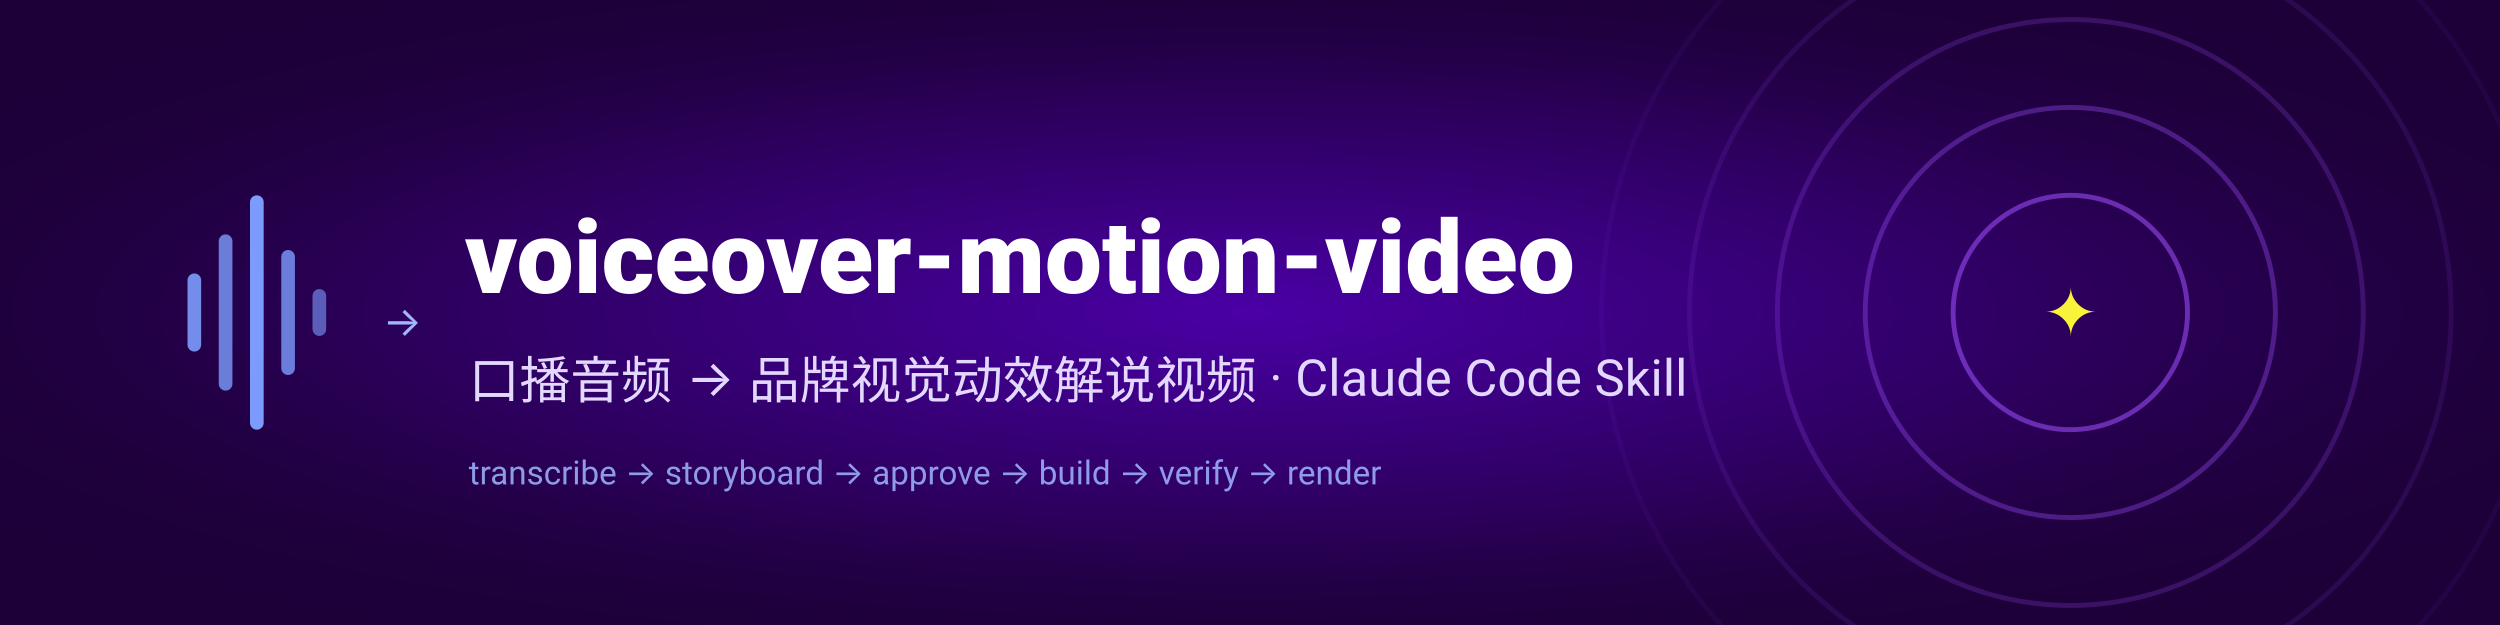
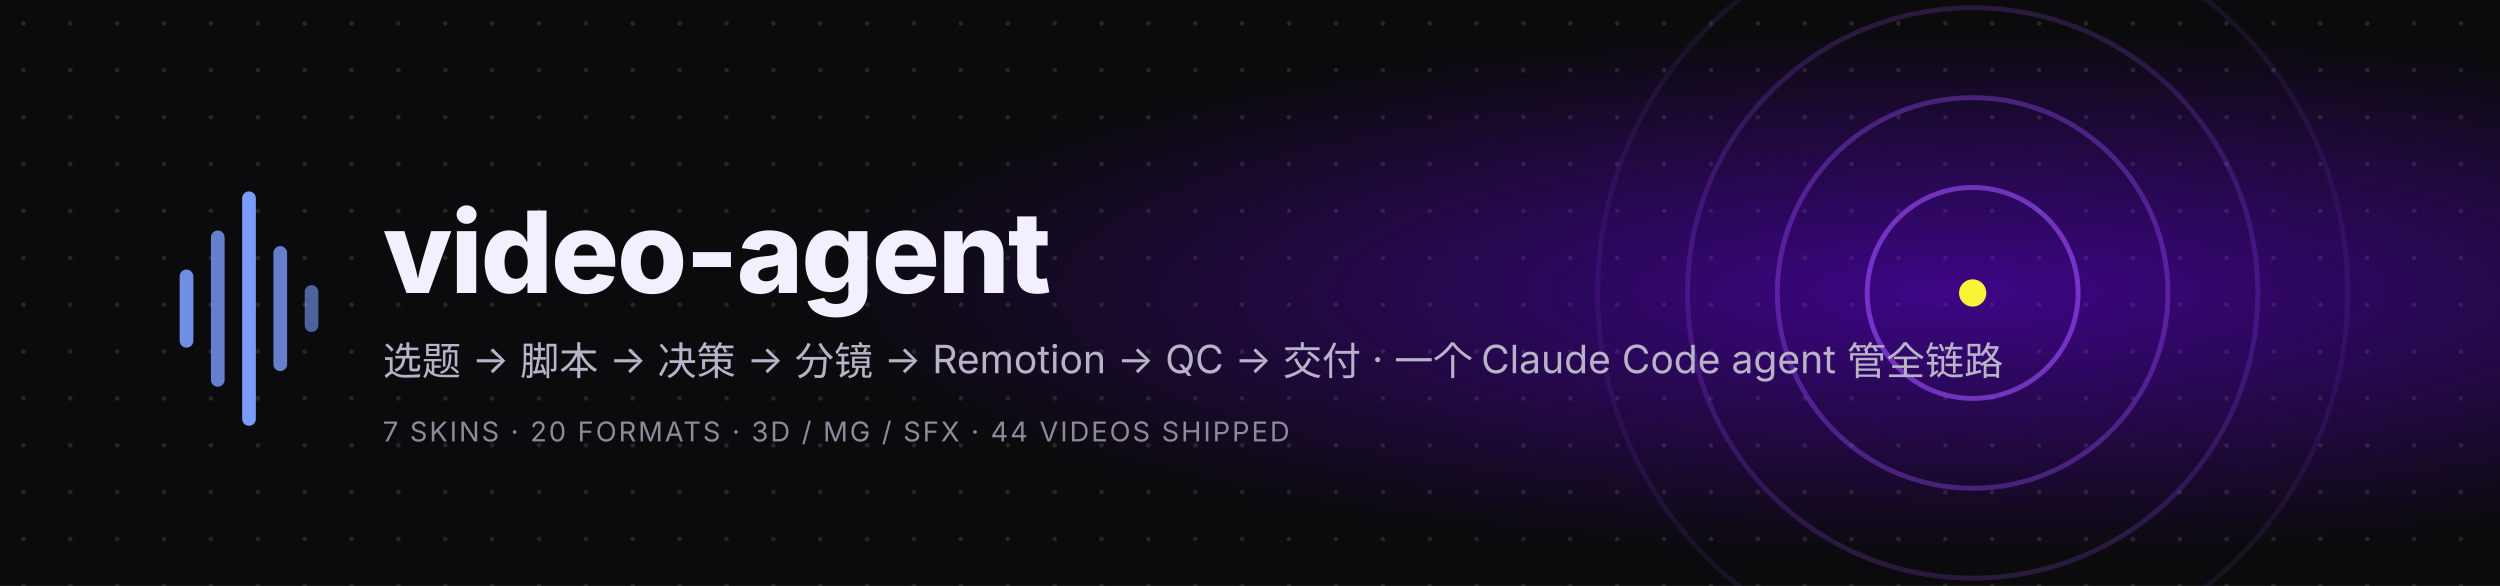
- <svg xmlns="http://www.w3.org/2000/svg" width="1280" height="320" viewBox="0 0 1280 320">
+ <svg xmlns="http://www.w3.org/2000/svg" width="1280" height="300" viewBox="0 0 1280 300">
  <defs>
-     <radialGradient id="glow" cx="50%" cy="50%" r="60%">
-       <stop offset="0%" stop-color="#6F00FF" stop-opacity="0.55" />
-       <stop offset="60%" stop-color="#6F00FF" stop-opacity="0.15" />
-       <stop offset="100%" stop-color="#1D0038" stop-opacity="0" />
+     <pattern id="dots" width="24" height="24" patternUnits="userSpaceOnUse">
+       <circle cx="12" cy="12" r="1.2" fill="#ffffff" fill-opacity="0.11" />
+     </pattern>
+     <radialGradient id="glow" cx="78%" cy="50%" r="45%">
+       <stop offset="0%" stop-color="#6F00FF" stop-opacity="0.5" />
+       <stop offset="100%" stop-color="#6F00FF" stop-opacity="0" />
    </radialGradient>
  </defs>
-   <rect width="1280" height="320" fill="#1D0038" />
-   <rect width="1280" height="320" fill="url(#glow)" />
-   <g stroke="#A050FF" fill="none">
-     <circle cx="1060" cy="160" r="60" stroke-opacity="0.55" stroke-width="2.5" />
-     <circle cx="1060" cy="160" r="105" stroke-opacity="0.35" stroke-width="2.5" />
-     <circle cx="1060" cy="160" r="150" stroke-opacity="0.22" stroke-width="2.5" />
-     <circle cx="1060" cy="160" r="195" stroke-opacity="0.12" stroke-width="2.5" />
-     <circle cx="1060" cy="160" r="240" stroke-opacity="0.06" stroke-width="2.5" />
+   <rect width="1280" height="300" fill="#0B0B0D" />
+   <rect width="1280" height="300" fill="url(#dots)" />
+   <rect width="1280" height="300" fill="url(#glow)" />
+   <g stroke="#A050FF" fill="none" transform="translate(1010,150)">
+     <circle r="54" stroke-opacity="0.6" stroke-width="2.5" />
+     <circle r="100" stroke-opacity="0.36" stroke-width="2.5" />
+     <circle r="146" stroke-opacity="0.2" stroke-width="2.5" />
+     <circle r="192" stroke-opacity="0.1" stroke-width="2.5" />
+     <circle r="7" fill="#F9F339" stroke="none" />
  </g>
  <g fill="#7C9CFD">
-     <rect x="96" y="140" width="7" height="40" rx="3.5" opacity="0.9" />
-     <rect x="112" y="120" width="7" height="80" rx="3.5" opacity="0.8" />
-     <rect x="128" y="100" width="7" height="120" rx="3.5" />
-     <rect x="144" y="128" width="7" height="64" rx="3.5" opacity="0.8" />
-     <rect x="160" y="148" width="7" height="24" rx="3.5" opacity="0.6" />
+     <rect x="92" y="138" width="7" height="40" rx="3.5" opacity="0.9" />
+     <rect x="108" y="118" width="7" height="80" rx="3.5" opacity="0.8" />
+     <rect x="124" y="98" width="7" height="120" rx="3.5" />
+     <rect x="140" y="126" width="7" height="64" rx="3.5" opacity="0.8" />
+     <rect x="156" y="146" width="7" height="24" rx="3.5" opacity="0.6" />
  </g>
-   <text x="196" y="172" font-family="-apple-system,'Segoe UI',Roboto,'PingFang SC',sans-serif" font-size="21" fill="#9FB7FF">→</text>
-   <text x="1046" y="172" font-size="34" fill="#F9F339" font-family="-apple-system,sans-serif">✦</text>
-   <text x="238" y="150" font-family="-apple-system,'Segoe UI',Roboto,sans-serif" font-size="52" font-weight="800" fill="#FFFFFF">voiceover-motion-video</text>
-   <text x="240" y="204" font-family="-apple-system,'Segoe UI',Roboto,'PingFang SC','Microsoft YaHei',sans-serif" font-size="26" fill="#E3D9FF">口播音频 → 品牌视觉动效解说视频 · Claude Code Skill</text>
-   <text x="240" y="248" font-family="-apple-system,'Segoe UI',Roboto,sans-serif" font-size="17" fill="#9FB7FF" opacity="0.85">transcribe → storyboard → approve → build → verify → render</text>
+   <g font-family="-apple-system,'Segoe UI','PingFang SC','Hiragino Sans GB',sans-serif">
+     <text x="196" y="150" font-size="58" font-weight="800" fill="#F2F0FF" letter-spacing="-1">video-agent</text>
+     <text x="196" y="192" font-size="20" fill="#B8B3C8">选题 → 脚本 → 决策 → 分镜 → Remotion → QC → 交付 · 一个 Claude Code agent 管全链路</text>
+     <text x="196" y="226" font-size="14" fill="#8E8A9B" letter-spacing="1">7 SKINS · 20 FORMATS · 3D / MG / SFX · 44 VIDEOS SHIPPED</text>
+   </g>
</svg>
